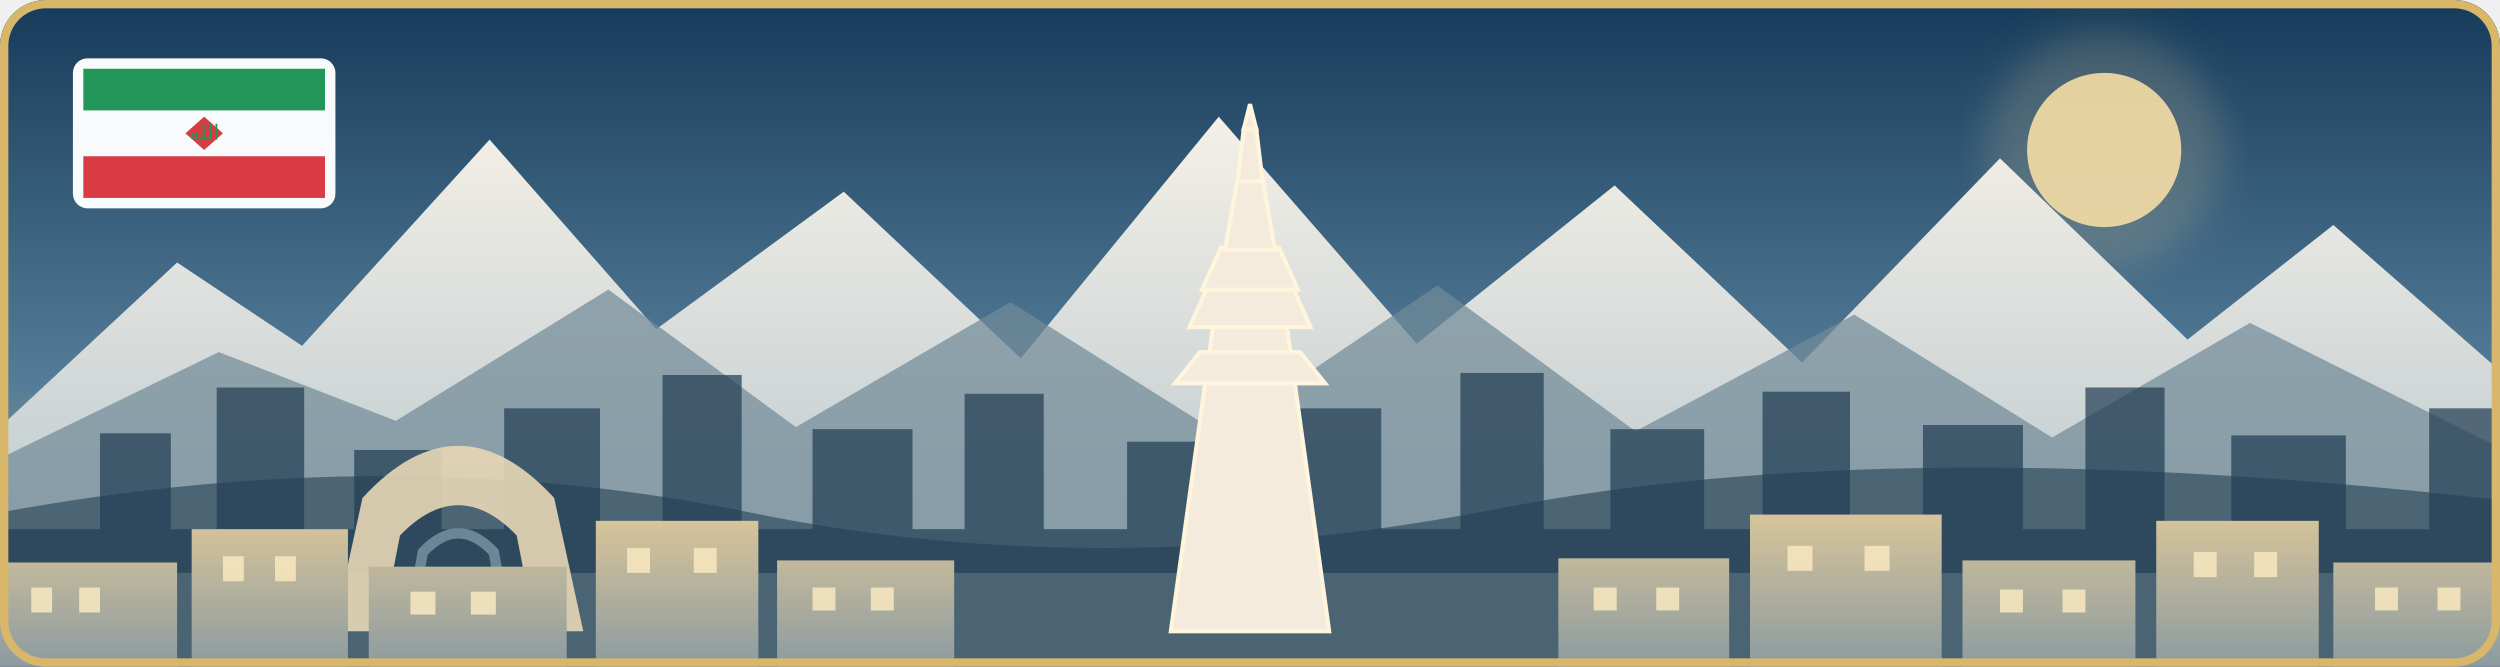
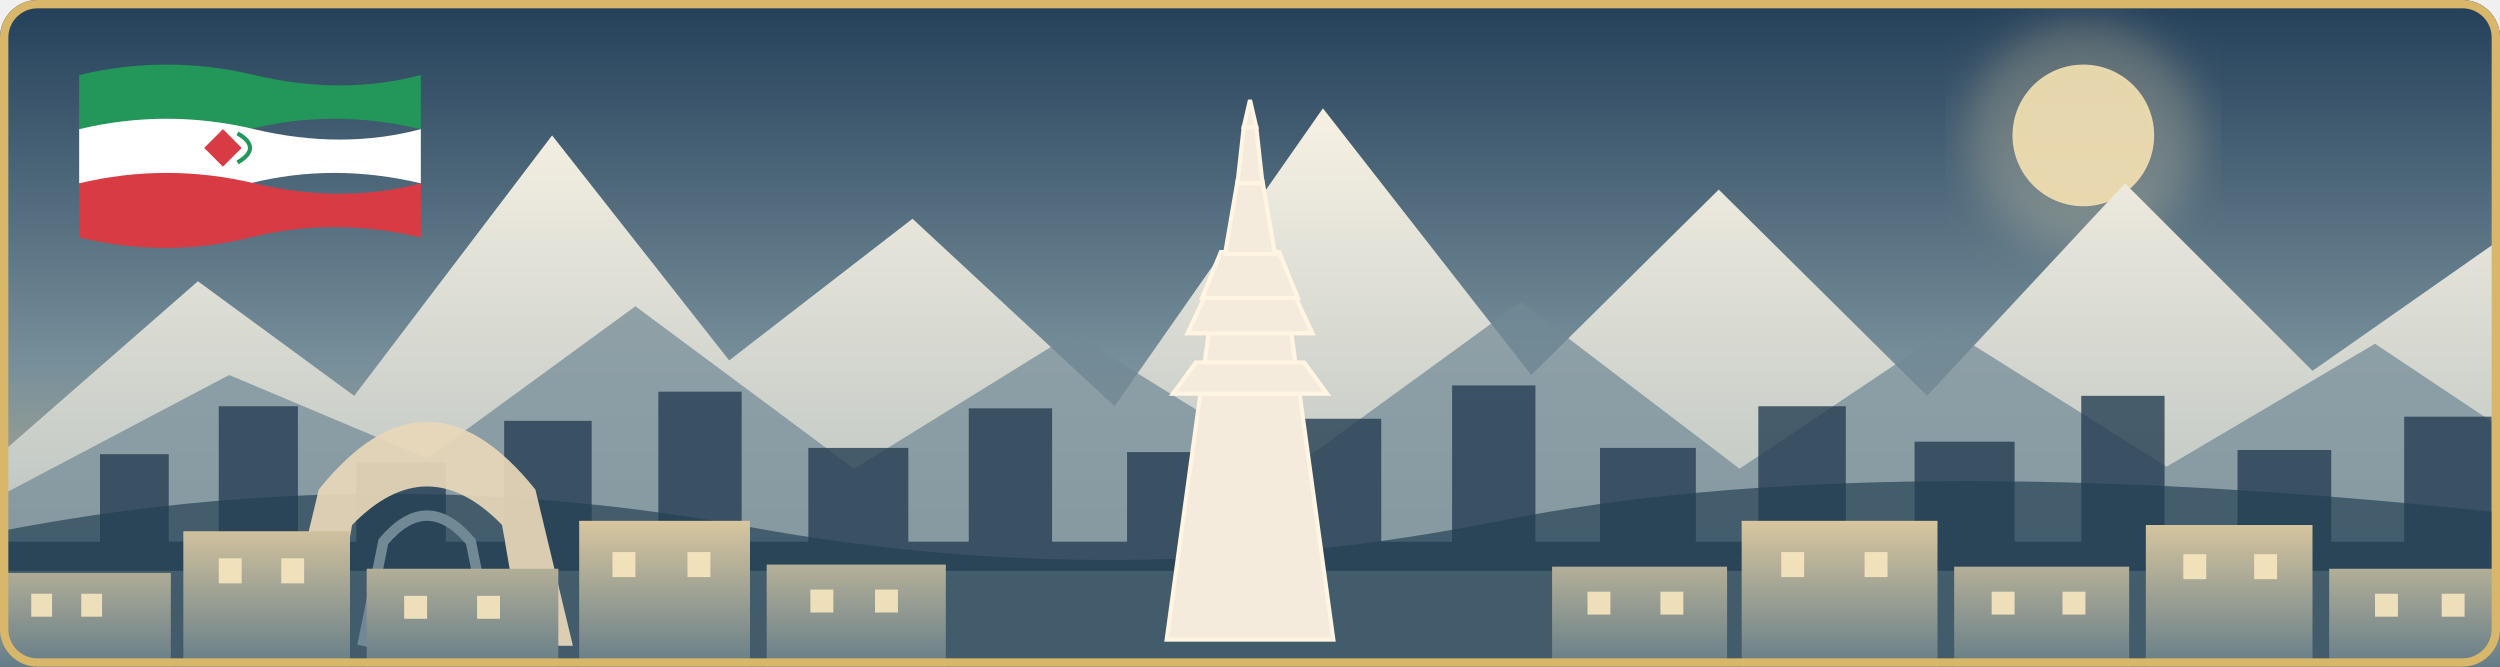
<svg xmlns="http://www.w3.org/2000/svg" width="1200" height="320" viewBox="0 0 1200 320">
  <defs>
    <linearGradient id="sky" x1="0" y1="0" x2="0" y2="1">
-       <stop offset="0" stop-color="#163B5A" />
-       <stop offset=".58" stop-color="#557D99" />
-       <stop offset="1" stop-color="#D8B66A" />
+       <stop offset="0" stop-color="#233F59" />
+       <stop offset=".55" stop-color="#78909B" />
+       <stop offset="1" stop-color="#D6BC83" />
    </linearGradient>
-     <linearGradient id="snow" x1="0" y1="0" x2="0" y2="1">
-       <stop offset="0" stop-color="#F4F0E7" />
-       <stop offset="1" stop-color="#AEBFC8" />
+     <linearGradient id="mountain" x1="0" y1="0" x2="0" y2="1">
+       <stop offset="0" stop-color="#F7F1E4" />
+       <stop offset="1" stop-color="#AAB7B6" />
    </linearGradient>
    <linearGradient id="city" x1="0" y1="0" x2="0" y2="1">
-       <stop offset="0" stop-color="#D7C49A" />
-       <stop offset="1" stop-color="#8C9BA0" />
+       <stop offset="0" stop-color="#D8C69F" />
+       <stop offset="1" stop-color="#657D88" />
    </linearGradient>
-     <filter id="soft">
-       <feGaussianBlur stdDeviation="9" />
+     <filter id="glow">
+       <feGaussianBlur stdDeviation="10" />
    </filter>
  </defs>
-   <rect width="1200" height="320" rx="22" fill="url(#sky)" />
-   <circle cx="1010" cy="72" r="37" fill="#F5DDA5" opacity=".9" />
-   <circle cx="1010" cy="72" r="57" fill="#F5DDA5" opacity=".18" filter="url(#soft)" />
-   <path d="M0 205 L85 126 145 166 235 67 315 158 405 92 490 172 585 56 680 165 775 89 865 174 960 76 1050 163 1120 108 1200 178 L1200 320 L0 320Z" fill="url(#snow)" />
-   <path d="M0 220 L105 169 190 202 292 139 382 205 485 145 585 208 690 137 785 207 890 151 985 210 1080 155 1200 215 L1200 320 L0 320Z" fill="#718A99" opacity=".72" />
-   <path d="M0 246 Q190 211 360 246 T720 244 T1200 240 L1200 320 L0 320Z" fill="#344F61" opacity=".72" />
-   <g fill="#233F54" opacity=".72">
-     <path d="M0 254h48v-46h34v46h22v-68h42v68h24v-38h42v38h30v-58h46v58h30v-74h38v74h34v-48h48v48h25v-65h38v65h40v-42h50v42h30v-58h42v58h38v-75h40v75h32v-48h45v48h28v-66h42v66h35v-50h48v50h30v-68h38v68h32v-45h55v45h40v-58h48v58h35v-42h42v42h30v-64h48v64h30v-45h44v66H0z" />
+   <rect width="1200" height="320" rx="18" fill="url(#sky)" />
+   <circle cx="1000" cy="65" r="34" fill="#F5E1B2" opacity=".9" />
+   <circle cx="1000" cy="65" r="55" fill="#F5E1B2" opacity=".25" filter="url(#glow)" />
+   <path d="M0 218L95 135 170 190 265 65 350 173 438 105 535 195 635 52 735 180 825 91 925 190 1020 88 1110 178 1200 115V320H0Z" fill="url(#mountain)" />
+   <path d="M0 238L110 180 205 220 305 147 410 225 515 160 620 225 730 145 835 225 935 158 1040 224 1140 165 1200 205V320H0Z" fill="#718995" opacity=".72" />
+   <path d="M0 255Q180 220 360 253T720 250T1200 246V320H0Z" fill="#304C5D" opacity=".78" />
+   <g fill="#263F52" opacity=".8">
+     <path d="M0 260h48v-42h33v42h24v-65h38v65h28v-38h43v38h28v-58h42v58h32v-72h40v72h32v-45h48v45h29v-64h40v64h36v-43h48v43h32v-59h42v59h34v-75h40v75h31v-45h46v45h30v-65h42v65h33v-48h48v48h32v-70h40v70h35v-44h45v44h35v-60h42v60h40v-46h46v60H0Z" />
  </g>
-   <g fill="#F4EBDD" stroke="#FFF4DC" stroke-width="2">
-     <path d="M562 303 L586 130 L614 130 L638 303Z" />
-     <path d="M576 169 L624 169 L636 184 L564 184Z" />
-     <path d="M579 139 L621 139 L629 157 L571 157Z" />
-     <path d="M586 119 L614 119 L623 139 L577 139Z" />
-     <path d="M594 86 L606 86 L612 120 L588 120Z" />
-     <path d="M597 62 L603 62 L606 87 L594 87Z" />
-     <path d="M597 62 L603 62 L600 50Z" />
+   <g fill="#F4EBDD" stroke="#FFF5E2" stroke-width="2">
+     <path d="M560 307L584 132H616L640 307Z" />
+     <path d="M574 174H626L637 189H563Z" />
+     <path d="M578 143H622L630 160H570Z" />
+     <path d="M586 121H614L623 143H577Z" />
+     <path d="M594 87H606L612 122H588Z" />
+     <path d="M597 61H603L606 88H594Z" />
+     <path d="M597 61L603 61L600 48Z" />
  </g>
-   <path d="M160 303 L174 239 Q220 189 266 239 L280 303 L257 303 L248 257 Q220 228 192 257 L183 303Z" fill="#E7D7B6" opacity=".9" />
-   <path d="M196 303 L203 265 Q220 247 237 265 L244 303" fill="none" stroke="#6B8795" stroke-width="5" />
+   <path d="M135 310L153 235Q205 170 257 235L275 310H251L241 252Q205 215 169 252L159 310Z" fill="#E8D8B9" opacity=".92" />
+   <path d="M174 310L184 260Q205 235 226 260L236 310" fill="none" stroke="#718995" stroke-width="5" />
  <g fill="url(#city)">
-     <path d="M0 270h85v50H0z M92 254h75v66H92z M177 272h95v48h-95z M286 250h78v70h-78z M373 269h85v51h-85z" />
-     <path d="M748 268h82v52h-82z M840 247h92v73h-92z M942 269h83v51h-83z M1035 250h78v70h-78z M1120 270h80v50h-80z" />
+     <path d="M0 275h82v45H0zM88 255h80v65H88zM176 273h92v47h-92zM278 250h82v70h-82zM368 271h86v49h-86z" />
+     <path d="M745 272h84v48h-84zM836 250h94v70h-94zM938 272h84v48h-84zM1030 252h80v68h-80zM1118 273h82v47h-82z" />
  </g>
-   <g fill="#F6E6BE" opacity=".88">
-     <path d="M15 282h10v12H15zM38 282h10v12H38zM107 267h10v12h-10zM132 267h10v12h-10zM197 284h12v11h-12zM226 284h12v11h-12zM301 263h11v12h-11zM333 263h11v12h-11zM390 282h11v11h-11zM418 282h11v11h-11z" />
-     <path d="M765 282h11v11h-11zM795 282h11v11h-11zM858 262h12v12h-12zM895 262h12v12h-12zM960 283h11v11h-11zM990 283h11v11h-11zM1053 265h11v12h-11zM1082 265h11v12h-11zM1140 282h11v11h-11zM1170 282h11v11h-11z" />
+   <g fill="#F7E7BF" opacity=".9">
+     <path d="M15 285h10v11H15zM39 285h10v11H39zM105 268h11v12h-11zM135 268h11v12h-11zM194 286h11v11h-11zM229 286h11v11h-11zM294 265h11v12h-11zM330 265h11v12h-11zM389 283h11v11h-11zM420 283h11v11h-11z" />
+     <path d="M762 284h11v11h-11zM797 284h11v11h-11zM855 265h11v12h-11zM895 265h11v12h-11zM956 284h11v11h-11zM990 284h11v11h-11zM1048 266h11v12h-11zM1082 266h11v12h-11zM1140 285h11v11h-11zM1172 285h11v11h-11z" />
  </g>
-   <g transform="translate(35 28)">
-     <rect width="126" height="72" rx="7" fill="#FFFFFF" opacity=".97" />
-     <path d="M5 5h116v20H5z" fill="#23965A" />
-     <path d="M5 47h116v20H5z" fill="#D83B43" />
-     <path d="M63 28l-9 8 9 8 9-8z" fill="#D83B43" />
-     <text x="63" y="39" text-anchor="middle" font-size="10" font-family="Tahoma" fill="#23965A">الله</text>
+   <g transform="translate(38 28)">
+     <path d="M0 8Q42 -2 84 8T164 8V34Q122 24 82 34T0 34Z" fill="#23965A" />
+     <path d="M0 34Q42 24 84 34T164 34V60Q122 50 82 60T0 60Z" fill="#FFFFFF" />
+     <path d="M0 60Q42 50 84 60T164 60V86Q122 76 82 86T0 86Z" fill="#D83B43" />
+     <path d="M69 34l-9 9 9 9 9-9z" fill="#D83B43" />
+     <path d="M76 36q12 7 0 14" fill="none" stroke="#23965A" stroke-width="2" />
  </g>
-   <rect x="2" y="2" width="1196" height="316" rx="20" fill="none" stroke="#D8B66A" stroke-width="4" />
+   <rect x="2" y="2" width="1196" height="316" rx="16" fill="none" stroke="#D8B66A" stroke-width="4" />
</svg>
